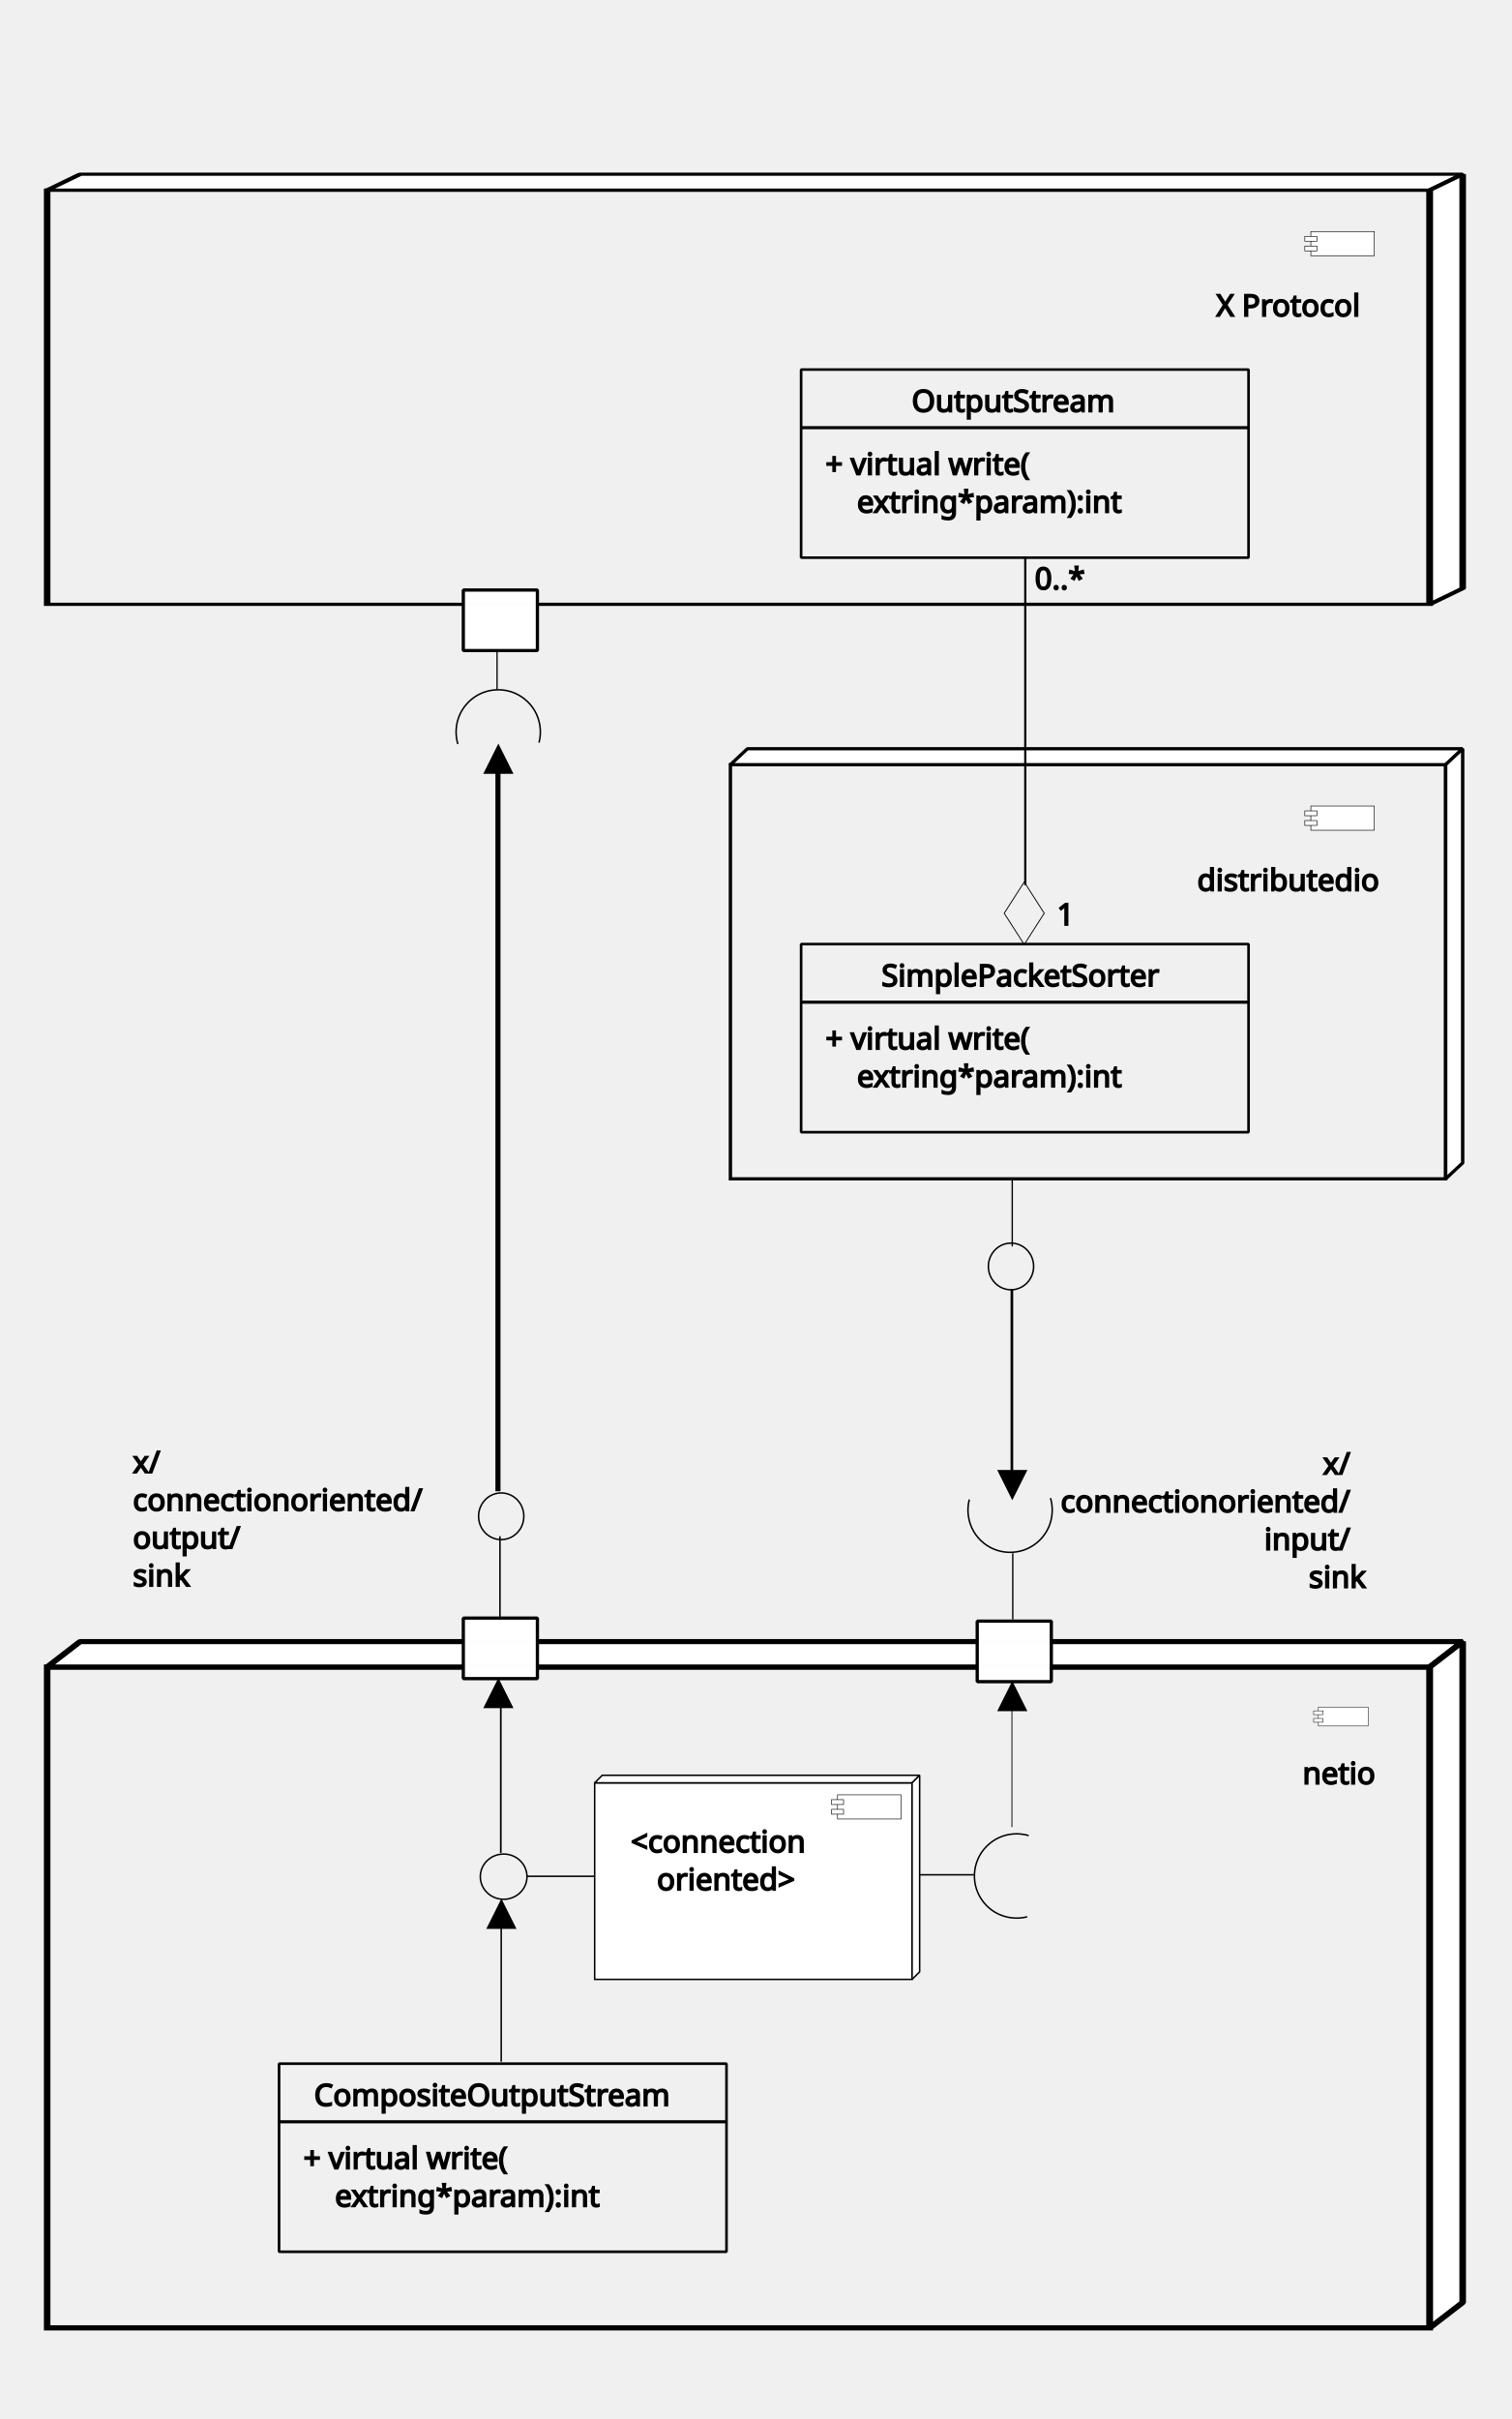
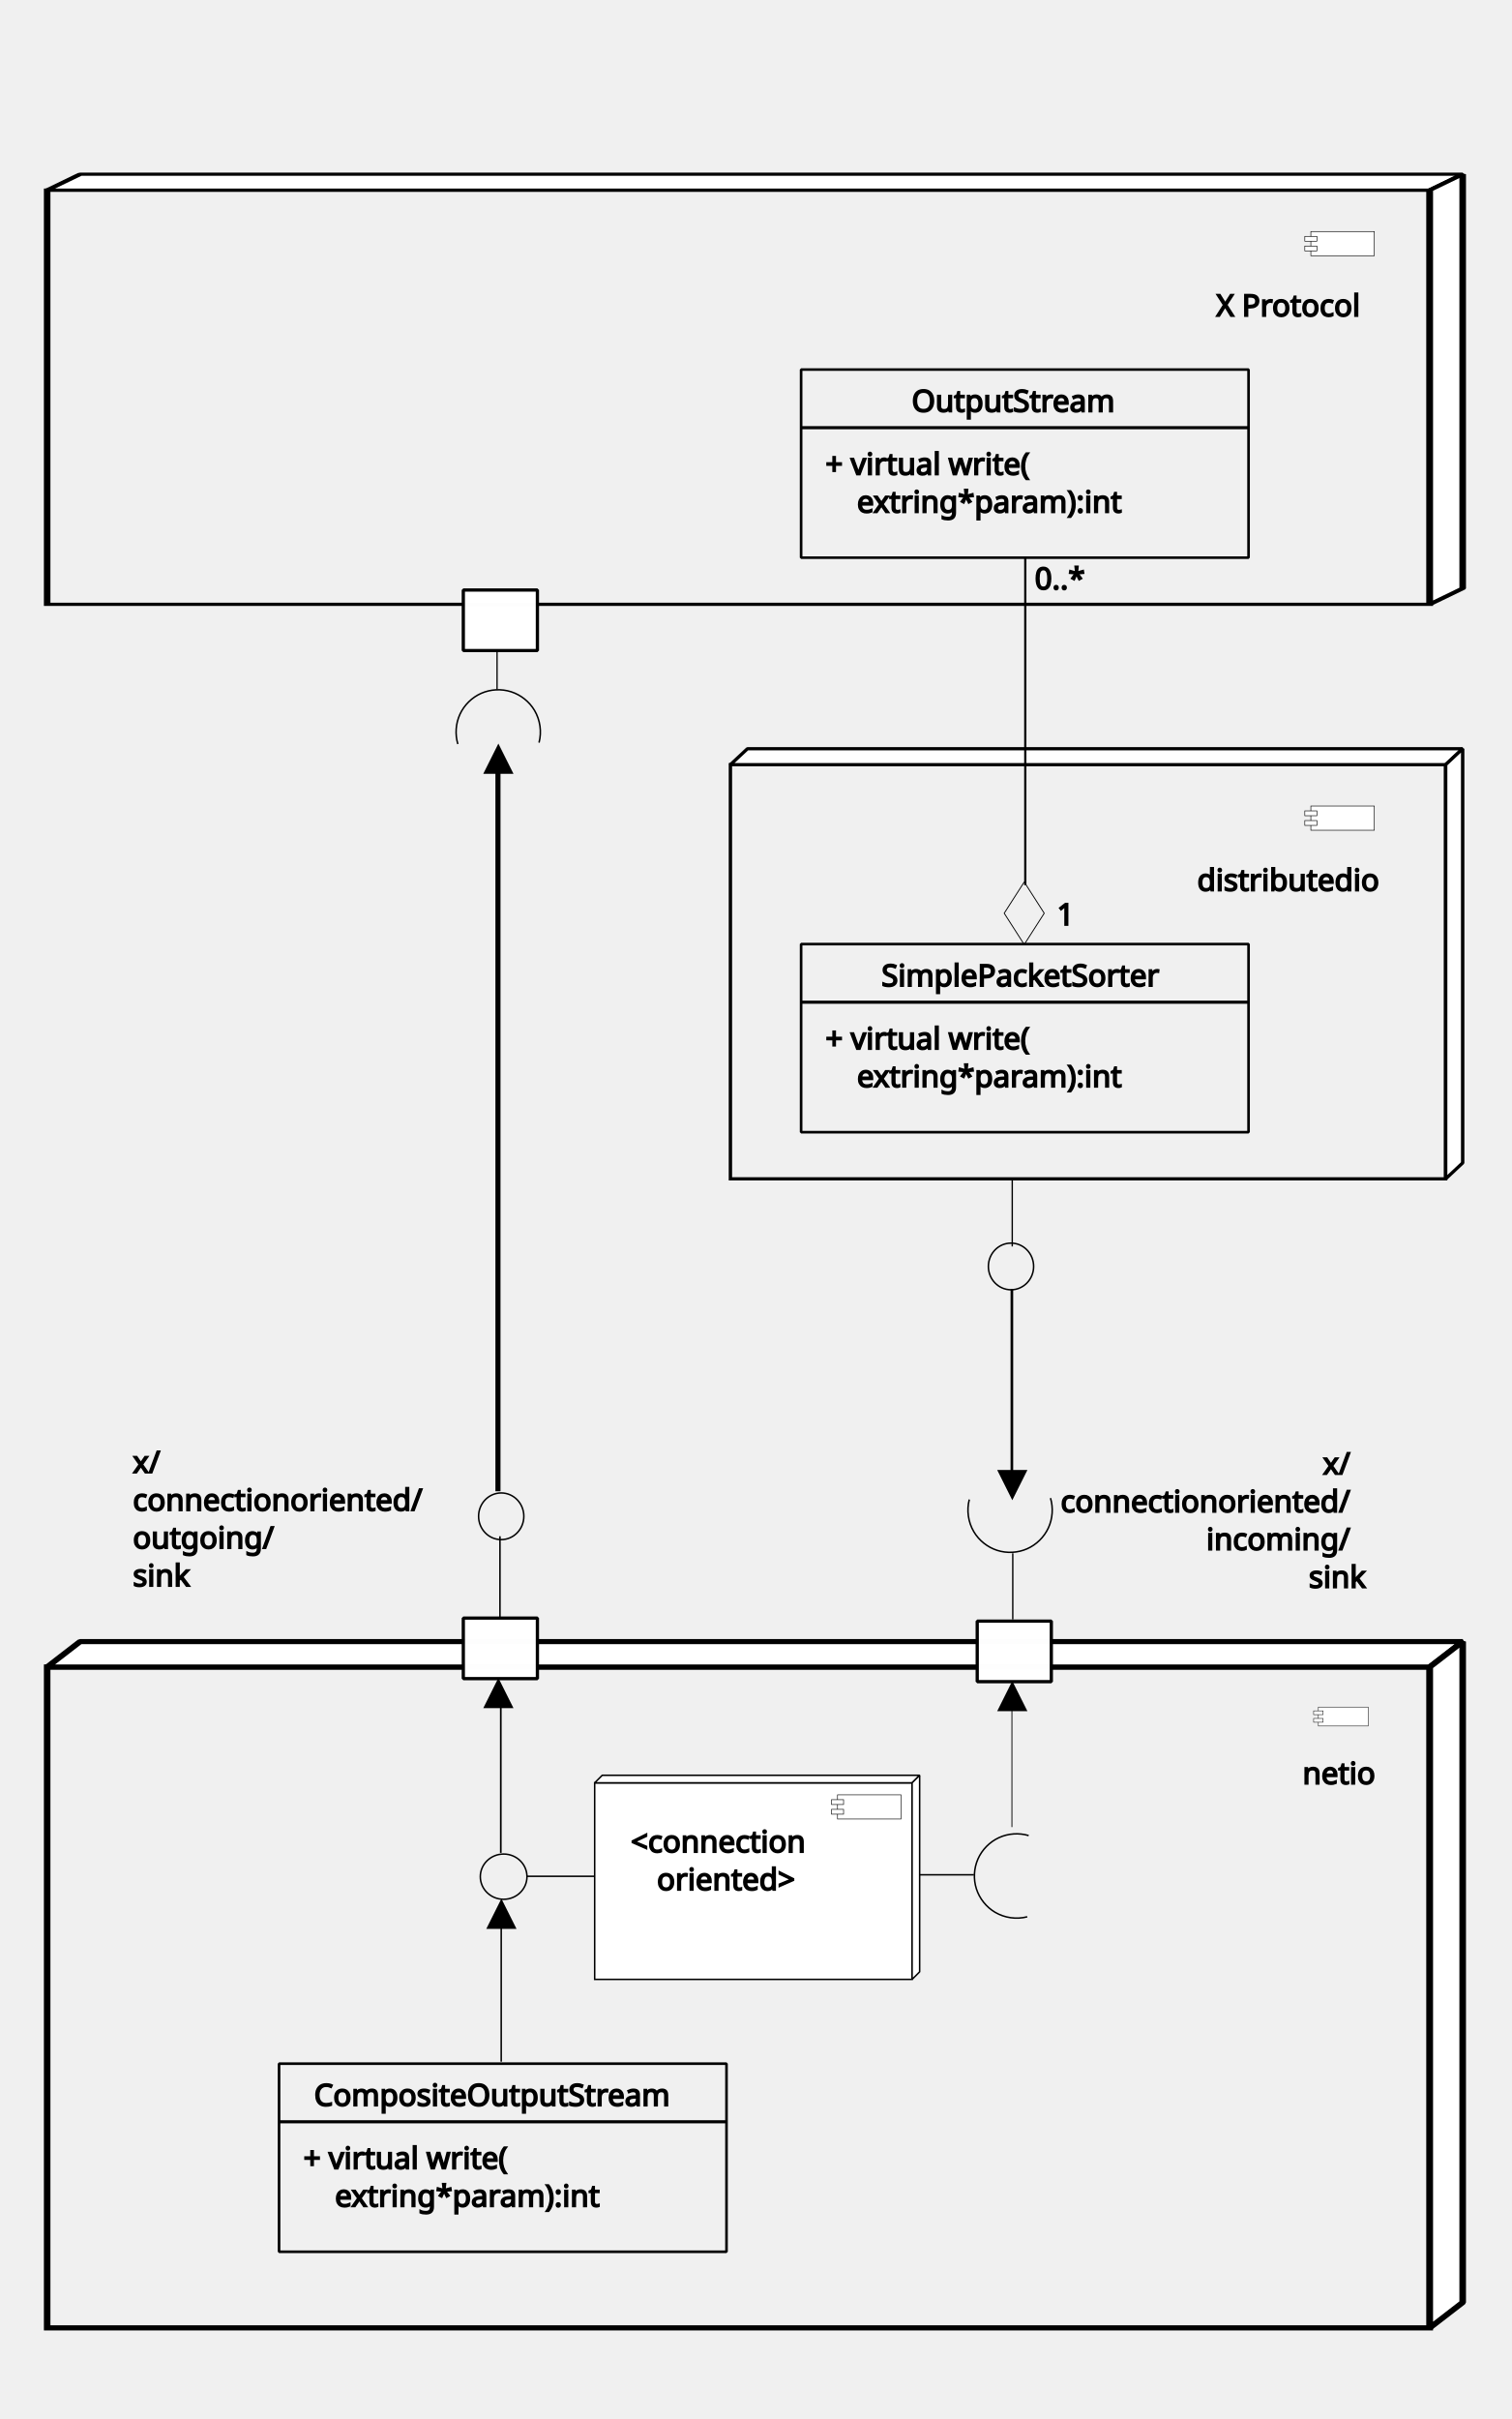
<svg xmlns="http://www.w3.org/2000/svg" viewBox="165 100 1000 1600" id="svg4022" version="1.1" width="100%" height="100%" style="stroke:#000000">
  <defs id="defs4148">
    </defs>
  <style type="text/css" id="style4024">
* {
	stroke: black;
}

text {
	fill: black;
	stroke: none;
	font-size: 10px;
	font-family: sans-serif;
}

rect, ellipse {
	fill: white;
}

polygon {
	stroke-miterlimit: 1;
	fill: white;
}
</style>
  <text xml:space="preserve" style="font-size:40px;font-style:normal;font-weight:normal;line-height:125%;letter-spacing:0px;word-spacing:0px;fill:#000000;fill-opacity:1;stroke:none;font-family:Sans;-inkscape-font-specification:Sans" x="305.602" y="1155.237" id="text4386">
    <tspan id="tspan4388" style="font-style:normal;stroke:#000000;-inkscape-font-specification:Sans" x="305.602" y="1155.237" />
  </text>
  <g id="g11779" transform="translate(280,1105)" style="stroke:#000000">
    <g transform="translate(-88,514)" id="g4358" style="stroke:#000000">
      <g transform="translate(-179.4336,-479.199)" id="g3357-4-8-0-0" style="stroke:#000000">
        <rect style="fill:#ffffff;stroke:#000000" id="rect4044-5-4-2-2-2" height="130" width="210" y="139.422" x="545.861" />
        <g id="g3309-9-3-8-5" style="stroke:#000000">
          <g id="g3301-9-0-9-7" style="stroke:#000000">
            <polygon style="fill:#ffffff;stroke:#000000;stroke-miterlimit:1" transform="translate(170.8606,-100.578)" id="polygon4046-6-2-15-5-3" points="380,235 590,235 585,240 375,240 " />
            <polygon style="fill:#ffffff;stroke:#000000;stroke-miterlimit:1" transform="translate(170.8606,-100.578)" id="polygon4048-6-0-8-4-0" points="590,235 590,365 585,370 585,240 " />
          </g>
          <g id="g4274-8-3-5-4-5-9" transform="matrix(0.4,0,0,0.4,548.5323,95.35455)" style="stroke:#000000">
            <rect id="rect4090-5-5-8-8-7-5" height="40" width="105" y="130" x="395" style="fill:#ffffff;stroke:#000000" />
            <rect id="rect4092-1-9-4-9-9-10" height="8" width="20" y="138" x="385" style="fill:#ffffff;stroke:#000000" />
            <rect id="rect4094-3-4-9-7-0-6" height="8" width="20" y="154" x="385" style="fill:#ffffff;stroke:#000000" />
          </g>
        </g>
      </g>
      <path style="fill:none;stroke:#000000;stroke-width:1px;stroke-linecap:butt;stroke-linejoin:miter;stroke-opacity:1" d="m 653.549,-304.899 c -6.453,-1.933 -13.606,-1.424 -19.721,1.404 -6.114,2.828 -11.134,7.949 -13.84,14.118 -2.705,6.169 -3.072,13.331 -1.011,19.745 2.062,6.413 6.533,12.02 12.326,15.458 6.333,3.757 14.185,4.861 21.308,2.995" id="path4999-4-0-0-3" />
      <path style="fill:none;stroke:#000000;stroke-width:1px;stroke-linecap:butt;stroke-linejoin:miter;stroke-opacity:1" d="m 416.323,-378.954 36.019,0" id="path4354" transform="translate(165,100)" />
    </g>
    <g style="stroke:#000000" transform="translate(-84,210)" id="g3677">
      <path transform="matrix(1,0,0,-1,7.97381,53.36547)" style="opacity:0.99;fill:none;stroke:#000000;stroke-width:1;stroke-linecap:butt;stroke-linejoin:bevel;stroke-miterlimit:0;stroke-opacity:1;stroke-dasharray:none" id="path4963-2-2-4-4-5-4" d="m 309.669,27.077 c 0,8.267 -6.911,14.969 -15.437,14.969 -8.525,0 -15.437,-6.702 -15.437,-14.969 0,-8.267 6.911,-14.969 15.437,-14.969 8.525,0 15.437,6.702 15.437,14.969 z" />
      <path style="fill:none;stroke:#000000;stroke-width:1px;stroke-linecap:butt;stroke-linejoin:miter;stroke-opacity:1" d="m 317.496,26.037 44.907,0" id="path4424" />
    </g>
    <text id="text3661" y="220.138" x="378.319" style="font-size:20px;font-style:normal;font-weight:normal;text-align:center;line-height:125%;letter-spacing:0px;word-spacing:0px;text-anchor:middle;fill:#000000;fill-opacity:1;stroke:none;font-family:Sans;-inkscape-font-specification:Sans" xml:space="preserve">
      <tspan y="220.138" x="378.319" style="text-align:center;text-anchor:middle;stroke:#000000" id="tspan3591">&lt;connection</tspan>
      <tspan y="245.138" x="378.319" style="text-align:center;text-anchor:middle;stroke:#000000" id="tspan5605">oriented&gt;</tspan>
    </text>
  </g>
  <text xml:space="preserve" style="font-size:20px;font-style:normal;font-weight:normal;line-height:125%;letter-spacing:0px;word-spacing:0px;fill:#000000;fill-opacity:1;stroke:none;font-family:Sans;-inkscape-font-specification:Sans" x="252.908" y="1074.154" id="text3224">
    <tspan id="tspan3226" style="stroke:#000000" x="252.908" y="1074.154">x/</tspan>
    <tspan style="stroke:#000000" x="252.908" y="1099.154" id="tspan3228">connectionoriented/</tspan>
-     <tspan style="stroke:#000000" x="252.908" y="1124.154" id="tspan3230">output/</tspan>
+     <tspan style="stroke:#000000" x="252.908" y="1124.154" id="tspan3230">outgoing/</tspan>
    <tspan style="stroke:#000000" x="252.908" y="1149.154" id="tspan3232">sink</tspan>
  </text>
  <text xml:space="preserve" style="font-size:20px;font-style:normal;font-weight:normal;text-align:end;line-height:125%;letter-spacing:0px;word-spacing:0px;text-anchor:end;fill:#000000;fill-opacity:1;stroke:none;font-family:Sans;-inkscape-font-specification:Sans" x="1084.274" y="1075.125" id="text3224-7">
    <tspan id="tspan3226-0" style="text-align:end;text-anchor:end;stroke:#000000" x="1084.274" y="1075.125">x/</tspan>
    <tspan style="text-align:end;text-anchor:end;stroke:#000000" x="1084.274" y="1100.125" id="tspan3228-7">connectionoriented/</tspan>
-     <tspan style="text-align:end;text-anchor:end;stroke:#000000" x="1084.274" y="1125.125" id="tspan3230-3">input/</tspan>
+     <tspan style="text-align:end;text-anchor:end;stroke:#000000" x="1084.274" y="1125.125" id="tspan3230-3">incoming/</tspan>
    <tspan style="text-align:end;text-anchor:end;stroke:#000000" x="1084.274" y="1150.125" id="tspan3232-5">sink</tspan>
  </text>
  <g id="g20018" style="stroke:#000000" transform="translate(-131.83,1309.722)">
    <rect y="155.241" x="481.45" height="124.412" width="296.023" id="rect4321-0" style="opacity:0.99;fill:none;stroke:#000000;stroke-width:1.733;stroke-linecap:butt;stroke-linejoin:bevel;stroke-miterlimit:0;stroke-opacity:1;stroke-dasharray:none" />
    <path id="path4323-6" d="m 481.372,193.685 296.023,0" style="fill:none;stroke:#000000;stroke-width:2.055px;stroke-linecap:butt;stroke-linejoin:miter;stroke-opacity:1" />
    <text id="text5950-83" y="183.103" x="504.629" style="font-size:20px;font-style:normal;font-weight:normal;line-height:125%;letter-spacing:0px;word-spacing:0px;fill:#000000;fill-opacity:1;stroke:none;font-family:Sans;-inkscape-font-specification:Sans" xml:space="preserve">
      <tspan y="183.103" x="504.629" style="stroke:#000000" id="tspan5952-5">CompositeOutputStream</tspan>
    </text>
    <text id="text5975-9" y="224.765" x="497.614" style="font-size:20px;font-style:normal;font-weight:normal;line-height:125%;letter-spacing:0px;word-spacing:0px;fill:#000000;fill-opacity:1;stroke:none;font-family:Sans;-inkscape-font-specification:Sans" xml:space="preserve">
      <tspan y="224.765" x="497.614" style="stroke:#000000" id="tspan5977-7">+ virtual write(</tspan>
      <tspan y="249.765" x="497.614" style="stroke:#000000" id="tspan5991">    extring*param):int</tspan>
    </text>
  </g>
  <polygon points="285,150 290,147.5 290,152.5 " style="fill:#000000;stroke:none" id="polygon4130-3-6-3" transform="matrix(0,4,-4,0,1096.723,215.8257)" />
  <path style="fill:none;stroke:#000000;stroke-width:1px;stroke-linecap:butt;stroke-linejoin:miter;stroke-opacity:1" d="m 496.6,1368.4 0,95.261" id="path7513" />
  <g id="g8751" transform="matrix(0,-1,1,0,-206.1995,1085.455)" style="stroke:#000000">
    <path style="fill:none;stroke:#000000;stroke-width:1px;stroke-linecap:butt;stroke-linejoin:miter;stroke-opacity:1" d="m 493.323,674.101 c 6.453,-1.933 13.606,-1.424 19.721,1.404 6.114,2.828 11.134,7.949 13.84,14.118 2.705,6.169 3.072,13.331 1.011,19.745 -2.062,6.413 -6.533,12.02 -12.326,15.458 -6.333,3.757 -14.185,4.861 -21.308,2.995" id="path7545" />
    <path style="fill:none;stroke:#000000;stroke-width:0.857px;stroke-linecap:butt;stroke-linejoin:miter;stroke-opacity:1" d="m 556.004,700.046 -26.474,0" id="path7547" />
  </g>
  <g id="g6089" transform="matrix(0.5228643,0,0,0.4114941,-602.2899,1235.803)" style="stroke:#000000">
    <rect style="fill:none;stroke:#000000;stroke-width:8.251" id="rect4044-5-4-2-4-6-7-3" height="1062.264" width="1749.423" y="-80.692" x="1527.148" />
    <g transform="matrix(8.330584,0,0,8.171258,-3020.188,-1219.945)" style="stroke:#000000" id="g3301-9-0-7-7-3-3">
      <polygon points="375,240 380,235 590,235 585,240 " id="polygon4046-6-2-15-7-7-8-4" transform="translate(170.8606,-100.578)" style="fill:#ffffff;stroke:#000000;stroke-miterlimit:1" />
      <polygon points="585,240 590,235 590,365 585,370 " id="polygon4048-6-0-8-5-5-5-3" transform="translate(170.8606,-100.578)" style="fill:#ffffff;stroke:#000000;stroke-miterlimit:1" />
    </g>
  </g>
  <text xml:space="preserve" style="font-size:20px;font-style:normal;font-weight:normal;line-height:125%;letter-spacing:0px;word-spacing:0px;fill:#000000;fill-opacity:1;stroke:none;font-family:Sans;-inkscape-font-specification:Sans" x="1026.785" y="1279.969" id="text5136">
    <tspan id="tspan5138" style="stroke:#000000" x="1026.785" y="1279.969">netio</tspan>
  </text>
  <g id="g4274-8-3-5-4-4-5-0-3-3-6" transform="matrix(0.3137185,0,0,0.3137185,913.3046,1188.317)" style="stroke:#000000">
    <rect id="rect4090-5-5-8-8-9-4-1-1-7-6" height="40" width="105" y="130" x="395" style="fill:#ffffff;stroke:#000000" />
    <rect id="rect4092-1-9-4-9-9-1-8-9-6-5" height="8" width="20" y="138" x="385" style="fill:#ffffff;stroke:#000000" />
    <rect id="rect4094-3-4-9-7-2-7-4-4-1-9" height="8" width="20" y="154" x="385" style="fill:#ffffff;stroke:#000000" />
  </g>
  <rect style="opacity:0.99;fill:#ffffff;fill-opacity:1;stroke:#000000;stroke-width:2.162;stroke-linecap:butt;stroke-linejoin:bevel;stroke-miterlimit:0;stroke-opacity:1;stroke-dasharray:none" id="rect4959-8-0-9" width="49.021" height="40.048" x="471.522" y="1170.253" />
  <g id="g5282" transform="translate(0,720)" style="stroke:#000000">
    <path transform="matrix(0,1,-1,0,523.6724,88.6845)" style="opacity:0.99;fill:none;stroke:#000000;stroke-width:1;stroke-linecap:butt;stroke-linejoin:bevel;stroke-miterlimit:0;stroke-opacity:1;stroke-dasharray:none" id="path7551" d="m 309.669,27.077 c 0,8.267 -6.911,14.969 -15.437,14.969 -8.525,0 -15.437,-6.702 -15.437,-14.969 0,-8.267 6.911,-14.969 15.437,-14.969 8.525,0 15.437,6.702 15.437,14.969 z" />
    <path transform="translate(165,100)" id="path5247" d="m 330.769,296.123 0,54.246" style="fill:none;stroke:#000000;stroke-width:1px;stroke-linecap:butt;stroke-linejoin:miter;stroke-opacity:1" />
  </g>
  <polygon transform="matrix(0,4,-4,0,1094.723,-548.1743)" id="polygon7637" style="fill:#000000;stroke:none" points="290,152.5 285,150 290,147.5 " />
  <path style="fill:none;stroke:#000000;stroke-width:3.358px;stroke-linecap:butt;stroke-linejoin:miter;stroke-opacity:1" d="m 494.446,608.934 0,477.43" id="path5253" />
  <polygon points="290,152.5 285,150 290,147.5 " style="fill:#000000;stroke:none" id="polygon5268" transform="matrix(0,4,-4,0,1094.723,69.8257)" />
  <path style="fill:none;stroke:#000000;stroke-width:1.117px;stroke-linecap:butt;stroke-linejoin:miter;stroke-opacity:1" d="m 496.317,1224.343 0,101.199" id="path5270" />
  <rect y="1172.253" x="811.522" height="40.048" width="49.021" id="rect5274" style="opacity:0.99;fill:#ffffff;fill-opacity:1;stroke:#000000;stroke-width:2.162;stroke-linecap:butt;stroke-linejoin:bevel;stroke-miterlimit:0;stroke-opacity:1;stroke-dasharray:none" />
  <polygon transform="matrix(0,4,-4,0,1434.723,71.8257)" id="polygon5276" style="fill:#000000;stroke:none" points="285,150 290,147.5 290,152.5 " />
  <path style="fill:none;stroke:#000000;stroke-width:0.592px;stroke-linecap:butt;stroke-linejoin:miter;stroke-opacity:1" d="m 834.477,1227.262 0,81.238" id="path5278" />
  <g id="g5296" transform="matrix(0,1,-1,0,1114.79,109.06)" style="stroke:#000000">
    <path d="m 309.669,27.077 c 0,8.267 -6.911,14.969 -15.437,14.969 -8.525,0 -15.437,-6.702 -15.437,-14.969 0,-8.267 6.911,-14.969 15.437,-14.969 8.525,0 15.437,6.702 15.437,14.969 z" id="path5288" style="opacity:0.99;fill:none;stroke:#000000;stroke-width:1;stroke-linecap:butt;stroke-linejoin:bevel;stroke-miterlimit:0;stroke-opacity:1;stroke-dasharray:none" transform="matrix(-1,0,0,-1,1122.835,308.0023)" />
    <path style="fill:none;stroke:#000000;stroke-width:0.898px;stroke-linecap:butt;stroke-linejoin:miter;stroke-opacity:1" d="m 815.397,280.099 -43.757,0" id="path5290" />
  </g>
  <path style="fill:none;stroke:#000000;stroke-width:0.898px;stroke-linecap:butt;stroke-linejoin:miter;stroke-opacity:1" d="m 835.039,1127.393 0,43.757" id="path5304" />
  <path style="fill:none;stroke:#000000;stroke-width:1px;stroke-linecap:butt;stroke-linejoin:miter;stroke-opacity:1" d="m 859.995,1090.882 c 1.933,6.453 1.424,13.607 -1.404,19.721 -2.828,6.114 -7.949,11.134 -14.118,13.84 -6.169,2.705 -13.331,3.072 -19.745,1.01 -6.413,-2.062 -12.02,-6.533 -15.458,-12.326 -3.757,-6.333 -4.861,-14.185 -2.995,-21.308" id="path5310" />
  <g id="g8769" transform="matrix(1,0,0,-1,0,1744.11)" style="stroke:#000000">
    <polygon transform="matrix(0,4,-4,0,1434.723,-488.1743)" id="polygon5320" style="fill:#000000;stroke:none" points="290,147.5 290,152.5 285,150 " />
    <path style="fill:none;stroke:#000000;stroke-width:1.735px;stroke-linecap:butt;stroke-linejoin:miter;stroke-opacity:1" d="m 834.446,664 0,127.417" id="path5322" />
  </g>
  <g style="stroke:#000000" transform="matrix(0.4,0,0,0.4,874.2485,581.1408)" id="g8355">
    <rect style="fill:#ffffff;stroke:#000000" x="395" y="130" width="105" height="40" id="rect8357" />
    <rect style="fill:#ffffff;stroke:#000000" x="385" y="138" width="20" height="8" id="rect8359" />
    <rect style="fill:#ffffff;stroke:#000000" x="385" y="154" width="20" height="8" id="rect8361" />
  </g>
  <text xml:space="preserve" style="font-size:20px;font-style:normal;font-weight:normal;text-align:center;line-height:125%;letter-spacing:0px;word-spacing:0px;text-anchor:middle;fill:#000000;fill-opacity:1;stroke:none;font-family:Sans;-inkscape-font-specification:Sans" x="1025.097" y="689.138" id="text8373">
    <tspan style="text-align:center;text-anchor:middle;stroke:#000000" x="1025.097" y="689.138" id="tspan8377">distributedio</tspan>
  </text>
  <g style="stroke:#000000" transform="matrix(0.2704877,0,0,0.2578885,235.1522,626.5779)" id="g8587">
    <rect x="1527.148" y="-80.692" width="1749.423" height="1062.264" id="rect8589" style="fill:none;stroke:#000000;stroke-width:8.251" />
    <g id="g8591" style="stroke:#000000" transform="matrix(8.330584,0,0,8.171258,-3020.188,-1219.945)">
      <polygon style="fill:#ffffff;stroke:#000000;stroke-miterlimit:1" transform="translate(170.8606,-100.578)" id="polygon8593" points="375,240 380,235 590,235 585,240 " />
      <polygon style="fill:#ffffff;stroke:#000000;stroke-miterlimit:1" transform="translate(170.8606,-100.578)" id="polygon8595" points="585,240 590,235 590,365 585,370 " />
    </g>
  </g>
  <g transform="translate(213.5546,569.1993)" style="stroke:#000000" id="g8613">
    <rect style="opacity:0.99;fill:none;stroke:#000000;stroke-width:1.733;stroke-linecap:butt;stroke-linejoin:bevel;stroke-miterlimit:0;stroke-opacity:1;stroke-dasharray:none" id="rect8615" width="296.023" height="124.412" x="481.45" y="155.241" />
    <path style="fill:none;stroke:#000000;stroke-width:2.055px;stroke-linecap:butt;stroke-linejoin:miter;stroke-opacity:1" d="m 481.372,193.685 296.023,0" id="path8617" />
    <text xml:space="preserve" style="font-size:20px;font-style:normal;font-weight:normal;line-height:125%;letter-spacing:0px;word-spacing:0px;fill:#000000;fill-opacity:1;stroke:none;font-family:Sans;-inkscape-font-specification:Sans" x="534.629" y="183.103" id="text8619">
      <tspan id="tspan8621" style="stroke:#000000" x="534.629" y="183.103">SimplePacketSorter</tspan>
    </text>
    <text xml:space="preserve" style="font-size:20px;font-style:normal;font-weight:normal;line-height:125%;letter-spacing:0px;word-spacing:0px;fill:#000000;fill-opacity:1;stroke:none;font-family:Sans;-inkscape-font-specification:Sans" x="497.614" y="224.765" id="text8623">
      <tspan id="tspan8625" style="stroke:#000000" x="497.614" y="224.765">+ virtual write(</tspan>
      <tspan id="tspan8627" style="stroke:#000000" x="497.614" y="249.765">    extring*param):int</tspan>
    </text>
  </g>
  <g id="g8773" transform="matrix(0.4,0,0,0.4,874.2485,201.1408)" style="stroke:#000000">
    <rect id="rect8775" height="40" width="105" y="130" x="395" style="fill:#ffffff;stroke:#000000" />
    <rect id="rect8777" height="8" width="20" y="138" x="385" style="fill:#ffffff;stroke:#000000" />
    <rect id="rect8779" height="8" width="20" y="154" x="385" style="fill:#ffffff;stroke:#000000" />
  </g>
  <text id="text8781" y="309.138" x="1025.097" style="font-size:20px;font-style:normal;font-weight:normal;text-align:center;line-height:125%;letter-spacing:0px;word-spacing:0px;text-anchor:middle;fill:#000000;fill-opacity:1;stroke:none;font-family:Sans;-inkscape-font-specification:Sans" xml:space="preserve">
    <tspan id="tspan8783" y="309.138" x="1025.097" style="text-align:center;text-anchor:middle;stroke:#000000">X Protocol</tspan>
  </text>
  <g id="g8785" transform="matrix(0.5228643,0,0,0.2578885,-602.2899,246.5779)" style="stroke:#000000">
    <rect style="fill:none;stroke:#000000;stroke-width:8.251" id="rect8787" height="1062.264" width="1749.423" y="-80.692" x="1527.148" />
    <g transform="matrix(8.330584,0,0,8.171258,-3020.188,-1219.945)" style="stroke:#000000" id="g8789">
      <polygon points="375,240 380,235 590,235 585,240 " id="polygon8791" transform="translate(170.8606,-100.578)" style="fill:#ffffff;stroke:#000000;stroke-miterlimit:1" />
      <polygon points="585,240 590,235 590,365 585,370 " id="polygon8793" transform="translate(170.8606,-100.578)" style="fill:#ffffff;stroke:#000000;stroke-miterlimit:1" />
    </g>
  </g>
  <g id="g8811" style="stroke:#000000" transform="translate(213.5546,189.1993)">
    <rect y="155.241" x="481.45" height="124.412" width="296.023" id="rect8813" style="opacity:0.99;fill:none;stroke:#000000;stroke-width:1.733;stroke-linecap:butt;stroke-linejoin:bevel;stroke-miterlimit:0;stroke-opacity:1;stroke-dasharray:none" />
    <path id="path8815" d="m 481.372,193.685 296.023,0" style="fill:none;stroke:#000000;stroke-width:2.055px;stroke-linecap:butt;stroke-linejoin:miter;stroke-opacity:1" />
    <text id="text8817" y="183.103" x="554.629" style="font-size:20px;font-style:normal;font-weight:normal;line-height:125%;letter-spacing:0px;word-spacing:0px;fill:#000000;fill-opacity:1;stroke:none;font-family:Sans;-inkscape-font-specification:Sans" xml:space="preserve">
      <tspan y="183.103" x="554.629" style="stroke:#000000" id="tspan8819">OutputStream</tspan>
    </text>
    <text id="text8821" y="224.765" x="497.614" style="font-size:20px;font-style:normal;font-weight:normal;line-height:125%;letter-spacing:0px;word-spacing:0px;fill:#000000;fill-opacity:1;stroke:none;font-family:Sans;-inkscape-font-specification:Sans" xml:space="preserve">
      <tspan y="224.765" x="497.614" style="stroke:#000000" id="tspan8823">+ virtual write(</tspan>
      <tspan y="249.765" x="497.614" style="stroke:#000000" id="tspan8825">    extring*param):int</tspan>
    </text>
  </g>
  <text id="text9828" y="711.882" x="864.251" style="font-size:20px;font-style:normal;font-weight:normal;line-height:125%;letter-spacing:0px;word-spacing:0px;fill:#000000;fill-opacity:1;stroke:none;font-family:Sans;-inkscape-font-specification:Sans" xml:space="preserve">
    <tspan y="711.882" x="864.251" style="stroke:#000000" id="tspan9830">1</tspan>
  </text>
  <text id="text9832" y="489.756" x="849.619" style="font-size:20px;font-style:normal;font-weight:normal;line-height:125%;letter-spacing:0px;word-spacing:0px;fill:#000000;fill-opacity:1;stroke:none;font-family:Sans;-inkscape-font-specification:Sans" xml:space="preserve">
    <tspan y="489.756" x="849.619" style="stroke:#000000" id="tspan9834">0..*</tspan>
  </text>
  <g id="g9856" transform="matrix(1,0,0,-1,0,893.278)" style="stroke:#000000">
    <path style="opacity:0.99;fill:none;stroke:#000000;stroke-width:0.593;stroke-linecap:butt;stroke-linejoin:bevel;stroke-miterlimit:0;stroke-opacity:1;stroke-dasharray:none" d="m 829.371,189.225 c 4.414,6.896 8.827,13.793 13.241,20.689 4.414,-6.896 8.827,-13.793 13.241,-20.689 -4.414,-6.896 -8.827,-13.793 -13.241,-20.689 -4.414,6.896 -8.827,13.793 -13.241,20.689 z" id="path9826" />
    <path style="fill:none;stroke:#000000;stroke-width:1.477px;stroke-linecap:butt;stroke-linejoin:miter;stroke-opacity:1" d="m 843.318,207.777 0,216.523" id="path9836" />
  </g>
  <rect y="490.253" x="471.522" height="40.048" width="49.021" id="rect7898" style="opacity:0.99;fill:#ffffff;fill-opacity:1;stroke:#000000;stroke-width:2.162;stroke-linecap:butt;stroke-linejoin:bevel;stroke-miterlimit:0;stroke-opacity:1;stroke-dasharray:none" />
</svg>
